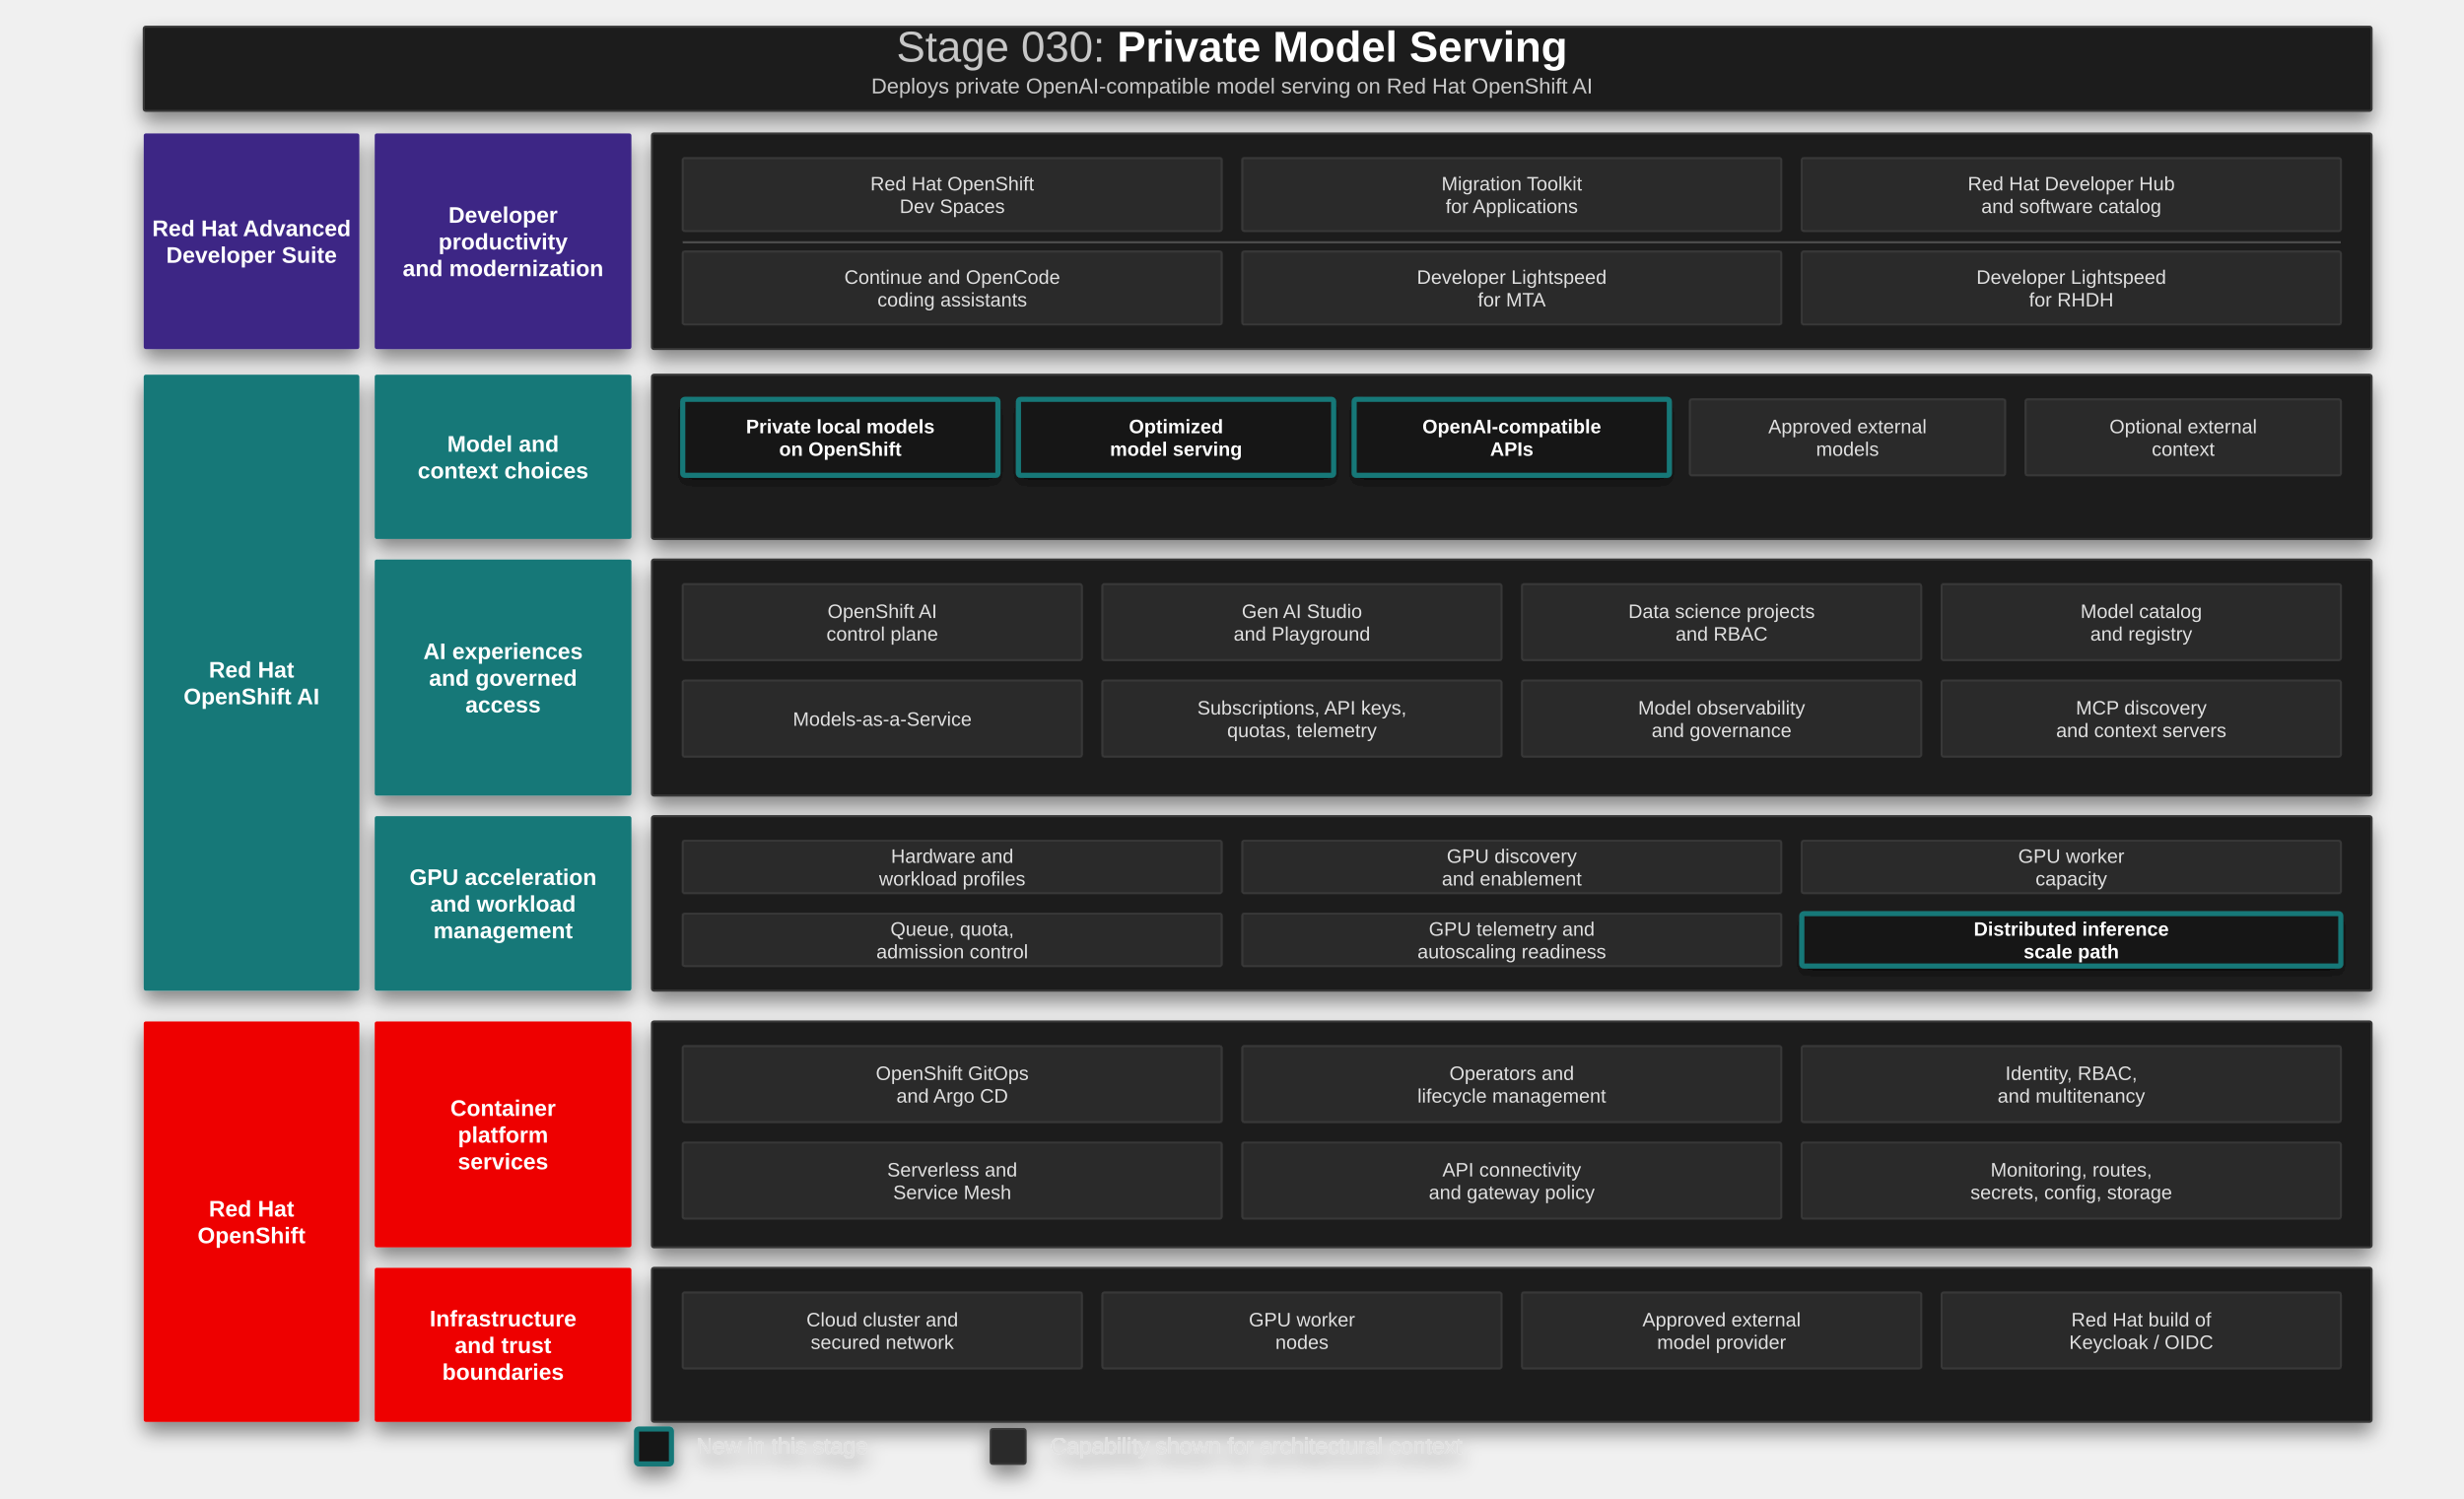
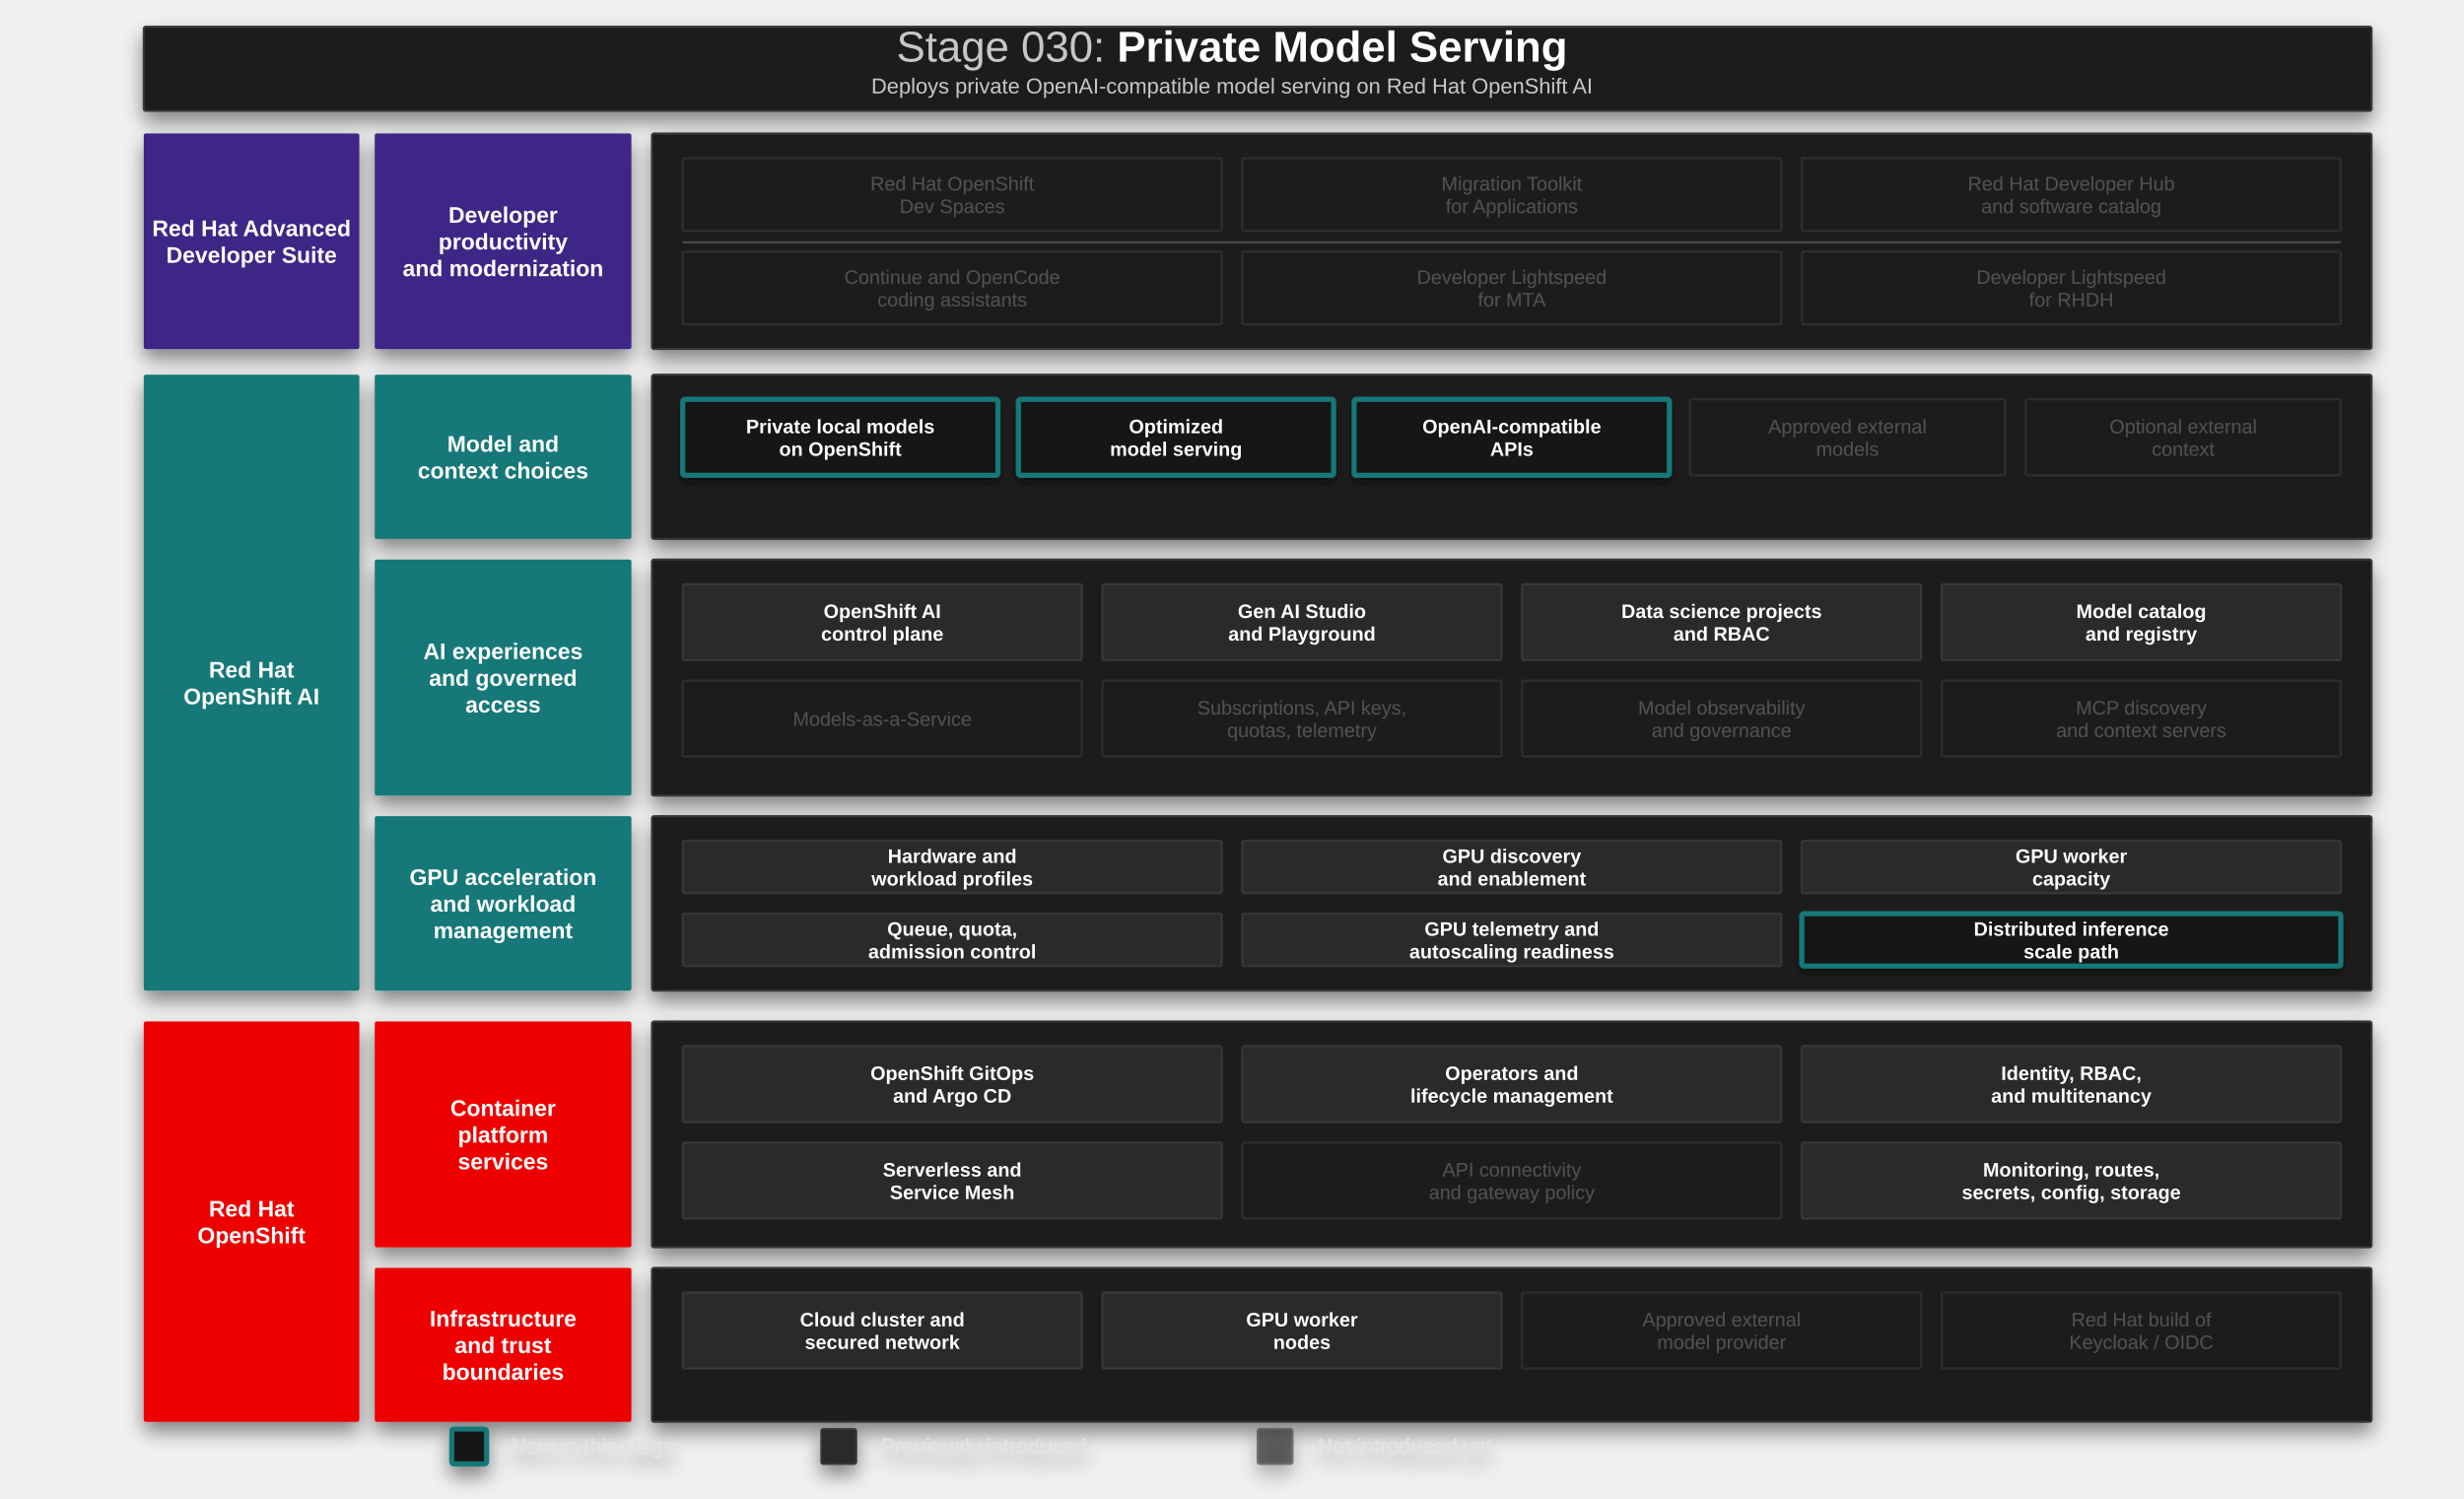
<svg xmlns="http://www.w3.org/2000/svg" width="2400" height="1460" viewBox="0 0 2400 1460" role="img" aria-labelledby="title desc">
  <style>.display{font-family:'Red Hat Display','Arial',sans-serif}.body{font-family:'Red Hat Text','Arial',sans-serif}</style>
  <defs>
    <filter id="lift" x="-20%" y="-20%" width="140%" height="140%">
      <feDropShadow dx="0" dy="6" stdDeviation="5" flood-color="#000" flood-opacity="0.55" />
    </filter>
    <filter id="panelShadow" x="-8%" y="-8%" width="116%" height="116%">
      <feDropShadow dx="0" dy="10" stdDeviation="9" flood-color="#000" flood-opacity="0.45" />
    </filter>
  </defs>
  <g filter="url(#panelShadow)">
    <rect x="140" y="26" width="2170" height="82" rx="2" fill="#1f1f1f" stroke="#383838" stroke-width="2" />
    <text x="1200" y="60" class="display" font-size="42" fill="#ffffff" font-weight="700" text-anchor="middle">
      <tspan fill="#c7c7c7" font-weight="500">Stage 030:</tspan> Private Model Serving</text>
    <text x="1200" y="91" class="body" font-size="21" fill="#c7c7c7" text-anchor="middle">Deploys private OpenAI-compatible model serving on Red Hat OpenShift AI</text>
    <rect x="140" y="130" width="210" height="210" rx="2" fill="#3d2785" stroke="#3d2785" stroke-width="0" />
    <text x="245" y="230" class="body" font-size="22" fill="#ffffff" font-weight="700" text-anchor="middle">Red Hat Advanced</text>
    <text x="245" y="256" class="body" font-size="22" fill="#ffffff" font-weight="700" text-anchor="middle">Developer Suite</text>
    <rect x="140" y="365" width="210" height="600" rx="2" fill="#147878" stroke="#147878" stroke-width="0" />
    <text x="245" y="660" class="body" font-size="22" fill="#ffffff" font-weight="700" text-anchor="middle">Red Hat</text>
    <text x="245" y="686" class="body" font-size="22" fill="#ffffff" font-weight="700" text-anchor="middle">OpenShift AI</text>
    <rect x="140" y="995" width="210" height="390" rx="2" fill="#ee0000" stroke="#ee0000" stroke-width="0" />
    <text x="245" y="1185" class="body" font-size="22" fill="#ffffff" font-weight="700" text-anchor="middle">Red Hat</text>
    <text x="245" y="1211" class="body" font-size="22" fill="#ffffff" font-weight="700" text-anchor="middle">OpenShift</text>
    <rect x="365" y="130" width="250" height="210" rx="2" fill="#3d2785" stroke="#3d2785" stroke-width="0" />
    <text x="490" y="217" class="body" font-size="22" fill="#ffffff" font-weight="700" text-anchor="middle">Developer</text>
    <text x="490" y="243" class="body" font-size="22" fill="#ffffff" font-weight="700" text-anchor="middle">productivity</text>
    <text x="490" y="269" class="body" font-size="22" fill="#ffffff" font-weight="700" text-anchor="middle">and modernization</text>
    <rect x="635" y="130" width="1675" height="210" rx="2" fill="#1f1f1f" stroke="#383838" stroke-width="2" />
-     <g>
-       <rect x="665" y="154" width="525" height="71" rx="2" fill="#292929" stroke="#383838" stroke-width="2" />
-       <text x="927.5" y="185.5" class="body" font-size="19" fill="#e0e0e0" font-weight="450" text-anchor="middle">Red Hat OpenShift</text>
-       <text x="927.5" y="207.5" class="body" font-size="19" fill="#e0e0e0" font-weight="450" text-anchor="middle">Dev Spaces</text>
-     </g>
-     <g>
-       <rect x="1210" y="154" width="525" height="71" rx="2" fill="#292929" stroke="#383838" stroke-width="2" />
-       <text x="1472.5" y="185.5" class="body" font-size="19" fill="#e0e0e0" font-weight="450" text-anchor="middle">Migration Toolkit</text>
-       <text x="1472.5" y="207.5" class="body" font-size="19" fill="#e0e0e0" font-weight="450" text-anchor="middle">for Applications</text>
-     </g>
-     <g>
-       <rect x="1755" y="154" width="525" height="71" rx="2" fill="#292929" stroke="#383838" stroke-width="2" />
-       <text x="2017.5" y="185.5" class="body" font-size="19" fill="#e0e0e0" font-weight="450" text-anchor="middle">Red Hat Developer Hub</text>
-       <text x="2017.5" y="207.5" class="body" font-size="19" fill="#e0e0e0" font-weight="450" text-anchor="middle">and software catalog</text>
-     </g>
-     <g>
-       <rect x="665" y="245" width="525" height="71" rx="2" fill="#292929" stroke="#383838" stroke-width="2" />
-       <text x="927.5" y="276.5" class="body" font-size="19" fill="#e0e0e0" font-weight="450" text-anchor="middle">Continue and OpenCode</text>
-       <text x="927.5" y="298.5" class="body" font-size="19" fill="#e0e0e0" font-weight="450" text-anchor="middle">coding assistants</text>
-     </g>
-     <g>
-       <rect x="1210" y="245" width="525" height="71" rx="2" fill="#292929" stroke="#383838" stroke-width="2" />
-       <text x="1472.5" y="276.5" class="body" font-size="19" fill="#e0e0e0" font-weight="450" text-anchor="middle">Developer Lightspeed</text>
-       <text x="1472.5" y="298.5" class="body" font-size="19" fill="#e0e0e0" font-weight="450" text-anchor="middle">for MTA</text>
-     </g>
-     <g>
-       <rect x="1755" y="245" width="525" height="71" rx="2" fill="#292929" stroke="#383838" stroke-width="2" />
-       <text x="2017.5" y="276.5" class="body" font-size="19" fill="#e0e0e0" font-weight="450" text-anchor="middle">Developer Lightspeed</text>
-       <text x="2017.5" y="298.5" class="body" font-size="19" fill="#e0e0e0" font-weight="450" text-anchor="middle">for RHDH</text>
+     <g opacity="0.62">
+       <rect x="665" y="154" width="525" height="71" rx="2" fill="#1f1f1f" stroke="#383838" stroke-width="2" />
+       <text x="927.5" y="185.5" class="body" font-size="19" fill="#707070" font-weight="450" text-anchor="middle">Red Hat OpenShift</text>
+       <text x="927.5" y="207.5" class="body" font-size="19" fill="#707070" font-weight="450" text-anchor="middle">Dev Spaces</text>
+     </g>
+     <g opacity="0.62">
+       <rect x="1210" y="154" width="525" height="71" rx="2" fill="#1f1f1f" stroke="#383838" stroke-width="2" />
+       <text x="1472.5" y="185.5" class="body" font-size="19" fill="#707070" font-weight="450" text-anchor="middle">Migration Toolkit</text>
+       <text x="1472.5" y="207.5" class="body" font-size="19" fill="#707070" font-weight="450" text-anchor="middle">for Applications</text>
+     </g>
+     <g opacity="0.62">
+       <rect x="1755" y="154" width="525" height="71" rx="2" fill="#1f1f1f" stroke="#383838" stroke-width="2" />
+       <text x="2017.5" y="185.5" class="body" font-size="19" fill="#707070" font-weight="450" text-anchor="middle">Red Hat Developer Hub</text>
+       <text x="2017.5" y="207.5" class="body" font-size="19" fill="#707070" font-weight="450" text-anchor="middle">and software catalog</text>
+     </g>
+     <g opacity="0.62">
+       <rect x="665" y="245" width="525" height="71" rx="2" fill="#1f1f1f" stroke="#383838" stroke-width="2" />
+       <text x="927.5" y="276.5" class="body" font-size="19" fill="#707070" font-weight="450" text-anchor="middle">Continue and OpenCode</text>
+       <text x="927.5" y="298.5" class="body" font-size="19" fill="#707070" font-weight="450" text-anchor="middle">coding assistants</text>
+     </g>
+     <g opacity="0.62">
+       <rect x="1210" y="245" width="525" height="71" rx="2" fill="#1f1f1f" stroke="#383838" stroke-width="2" />
+       <text x="1472.5" y="276.5" class="body" font-size="19" fill="#707070" font-weight="450" text-anchor="middle">Developer Lightspeed</text>
+       <text x="1472.5" y="298.5" class="body" font-size="19" fill="#707070" font-weight="450" text-anchor="middle">for MTA</text>
+     </g>
+     <g opacity="0.62">
+       <rect x="1755" y="245" width="525" height="71" rx="2" fill="#1f1f1f" stroke="#383838" stroke-width="2" />
+       <text x="2017.5" y="276.5" class="body" font-size="19" fill="#707070" font-weight="450" text-anchor="middle">Developer Lightspeed</text>
+       <text x="2017.5" y="298.5" class="body" font-size="19" fill="#707070" font-weight="450" text-anchor="middle">for RHDH</text>
    </g>
    <line x1="665" y1="236" x2="2280" y2="236" stroke="#4d4d4d" stroke-width="2" />
    <rect x="365" y="365" width="250" height="160" rx="2" fill="#147878" stroke="#147878" stroke-width="0" />
    <text x="490" y="440" class="body" font-size="22" fill="#ffffff" font-weight="700" text-anchor="middle">Model and</text>
    <text x="490" y="466" class="body" font-size="22" fill="#ffffff" font-weight="700" text-anchor="middle">context choices</text>
    <rect x="635" y="365" width="1675" height="160" rx="2" fill="#1f1f1f" stroke="#383838" stroke-width="2" />
    <g filter="url(#lift)">
      <rect x="665" y="389" width="307" height="74" rx="2" fill="#151515" stroke="#147878" stroke-width="5" />
      <text x="818.5" y="422" class="body" font-size="19" fill="#ffffff" font-weight="700" text-anchor="middle">Private local models</text>
      <text x="818.5" y="444" class="body" font-size="19" fill="#ffffff" font-weight="700" text-anchor="middle">on OpenShift</text>
    </g>
    <g filter="url(#lift)">
      <rect x="992" y="389" width="307" height="74" rx="2" fill="#151515" stroke="#147878" stroke-width="5" />
      <text x="1145.5" y="422" class="body" font-size="19" fill="#ffffff" font-weight="700" text-anchor="middle">Optimized</text>
      <text x="1145.5" y="444" class="body" font-size="19" fill="#ffffff" font-weight="700" text-anchor="middle">model serving</text>
    </g>
    <g filter="url(#lift)">
      <rect x="1319" y="389" width="307" height="74" rx="2" fill="#151515" stroke="#147878" stroke-width="5" />
      <text x="1472.5" y="422" class="body" font-size="19" fill="#ffffff" font-weight="700" text-anchor="middle">OpenAI-compatible</text>
      <text x="1472.5" y="444" class="body" font-size="19" fill="#ffffff" font-weight="700" text-anchor="middle">APIs</text>
    </g>
-     <g>
-       <rect x="1646" y="389" width="307" height="74" rx="2" fill="#292929" stroke="#383838" stroke-width="2" />
-       <text x="1799.5" y="422" class="body" font-size="19" fill="#e0e0e0" font-weight="450" text-anchor="middle">Approved external</text>
-       <text x="1799.5" y="444" class="body" font-size="19" fill="#e0e0e0" font-weight="450" text-anchor="middle">models</text>
-     </g>
-     <g>
-       <rect x="1973" y="389" width="307" height="74" rx="2" fill="#292929" stroke="#383838" stroke-width="2" />
-       <text x="2126.5" y="422" class="body" font-size="19" fill="#e0e0e0" font-weight="450" text-anchor="middle">Optional external</text>
-       <text x="2126.5" y="444" class="body" font-size="19" fill="#e0e0e0" font-weight="450" text-anchor="middle">context</text>
+     <g opacity="0.62">
+       <rect x="1646" y="389" width="307" height="74" rx="2" fill="#1f1f1f" stroke="#383838" stroke-width="2" />
+       <text x="1799.5" y="422" class="body" font-size="19" fill="#707070" font-weight="450" text-anchor="middle">Approved external</text>
+       <text x="1799.5" y="444" class="body" font-size="19" fill="#707070" font-weight="450" text-anchor="middle">models</text>
+     </g>
+     <g opacity="0.62">
+       <rect x="1973" y="389" width="307" height="74" rx="2" fill="#1f1f1f" stroke="#383838" stroke-width="2" />
+       <text x="2126.5" y="422" class="body" font-size="19" fill="#707070" font-weight="450" text-anchor="middle">Optional external</text>
+       <text x="2126.5" y="444" class="body" font-size="19" fill="#707070" font-weight="450" text-anchor="middle">context</text>
    </g>
    <rect x="365" y="545" width="250" height="230" rx="2" fill="#147878" stroke="#147878" stroke-width="0" />
    <text x="490" y="642" class="body" font-size="22" fill="#ffffff" font-weight="700" text-anchor="middle">AI experiences</text>
    <text x="490" y="668" class="body" font-size="22" fill="#ffffff" font-weight="700" text-anchor="middle">and governed</text>
    <text x="490" y="694" class="body" font-size="22" fill="#ffffff" font-weight="700" text-anchor="middle">access</text>
    <rect x="635" y="545" width="1675" height="230" rx="2" fill="#1f1f1f" stroke="#383838" stroke-width="2" />
    <g>
      <rect x="665" y="569" width="388.75" height="74" rx="2" fill="#292929" stroke="#383838" stroke-width="2" />
-       <text x="859.375" y="602" class="body" font-size="19" fill="#e0e0e0" font-weight="450" text-anchor="middle">OpenShift AI</text>
-       <text x="859.375" y="624" class="body" font-size="19" fill="#e0e0e0" font-weight="450" text-anchor="middle">control plane</text>
+       <text x="859.375" y="602" class="body" font-size="19" fill="#ffffff" font-weight="550" text-anchor="middle">OpenShift AI</text>
+       <text x="859.375" y="624" class="body" font-size="19" fill="#ffffff" font-weight="550" text-anchor="middle">control plane</text>
    </g>
    <g>
      <rect x="1073.75" y="569" width="388.75" height="74" rx="2" fill="#292929" stroke="#383838" stroke-width="2" />
-       <text x="1268.125" y="602" class="body" font-size="19" fill="#e0e0e0" font-weight="450" text-anchor="middle">Gen AI Studio</text>
-       <text x="1268.125" y="624" class="body" font-size="19" fill="#e0e0e0" font-weight="450" text-anchor="middle">and Playground</text>
+       <text x="1268.125" y="602" class="body" font-size="19" fill="#ffffff" font-weight="550" text-anchor="middle">Gen AI Studio</text>
+       <text x="1268.125" y="624" class="body" font-size="19" fill="#ffffff" font-weight="550" text-anchor="middle">and Playground</text>
    </g>
    <g>
      <rect x="1482.5" y="569" width="388.75" height="74" rx="2" fill="#292929" stroke="#383838" stroke-width="2" />
-       <text x="1676.875" y="602" class="body" font-size="19" fill="#e0e0e0" font-weight="450" text-anchor="middle">Data science projects</text>
-       <text x="1676.875" y="624" class="body" font-size="19" fill="#e0e0e0" font-weight="450" text-anchor="middle">and RBAC</text>
+       <text x="1676.875" y="602" class="body" font-size="19" fill="#ffffff" font-weight="550" text-anchor="middle">Data science projects</text>
+       <text x="1676.875" y="624" class="body" font-size="19" fill="#ffffff" font-weight="550" text-anchor="middle">and RBAC</text>
    </g>
    <g>
      <rect x="1891.25" y="569" width="388.75" height="74" rx="2" fill="#292929" stroke="#383838" stroke-width="2" />
-       <text x="2085.625" y="602" class="body" font-size="19" fill="#e0e0e0" font-weight="450" text-anchor="middle">Model catalog</text>
-       <text x="2085.625" y="624" class="body" font-size="19" fill="#e0e0e0" font-weight="450" text-anchor="middle">and registry</text>
-     </g>
-     <g>
-       <rect x="665" y="663" width="388.75" height="74" rx="2" fill="#292929" stroke="#383838" stroke-width="2" />
-       <text x="859.375" y="707" class="body" font-size="19" fill="#e0e0e0" font-weight="450" text-anchor="middle">Models-as-a-Service</text>
-     </g>
-     <g>
-       <rect x="1073.75" y="663" width="388.75" height="74" rx="2" fill="#292929" stroke="#383838" stroke-width="2" />
-       <text x="1268.125" y="696" class="body" font-size="19" fill="#e0e0e0" font-weight="450" text-anchor="middle">Subscriptions, API keys,</text>
-       <text x="1268.125" y="718" class="body" font-size="19" fill="#e0e0e0" font-weight="450" text-anchor="middle">quotas, telemetry</text>
-     </g>
-     <g>
-       <rect x="1482.5" y="663" width="388.75" height="74" rx="2" fill="#292929" stroke="#383838" stroke-width="2" />
-       <text x="1676.875" y="696" class="body" font-size="19" fill="#e0e0e0" font-weight="450" text-anchor="middle">Model observability</text>
-       <text x="1676.875" y="718" class="body" font-size="19" fill="#e0e0e0" font-weight="450" text-anchor="middle">and governance</text>
-     </g>
-     <g>
-       <rect x="1891.25" y="663" width="388.75" height="74" rx="2" fill="#292929" stroke="#383838" stroke-width="2" />
-       <text x="2085.625" y="696" class="body" font-size="19" fill="#e0e0e0" font-weight="450" text-anchor="middle">MCP discovery</text>
-       <text x="2085.625" y="718" class="body" font-size="19" fill="#e0e0e0" font-weight="450" text-anchor="middle">and context servers</text>
+       <text x="2085.625" y="602" class="body" font-size="19" fill="#ffffff" font-weight="550" text-anchor="middle">Model catalog</text>
+       <text x="2085.625" y="624" class="body" font-size="19" fill="#ffffff" font-weight="550" text-anchor="middle">and registry</text>
+     </g>
+     <g opacity="0.62">
+       <rect x="665" y="663" width="388.75" height="74" rx="2" fill="#1f1f1f" stroke="#383838" stroke-width="2" />
+       <text x="859.375" y="707" class="body" font-size="19" fill="#707070" font-weight="450" text-anchor="middle">Models-as-a-Service</text>
+     </g>
+     <g opacity="0.62">
+       <rect x="1073.75" y="663" width="388.75" height="74" rx="2" fill="#1f1f1f" stroke="#383838" stroke-width="2" />
+       <text x="1268.125" y="696" class="body" font-size="19" fill="#707070" font-weight="450" text-anchor="middle">Subscriptions, API keys,</text>
+       <text x="1268.125" y="718" class="body" font-size="19" fill="#707070" font-weight="450" text-anchor="middle">quotas, telemetry</text>
+     </g>
+     <g opacity="0.62">
+       <rect x="1482.5" y="663" width="388.75" height="74" rx="2" fill="#1f1f1f" stroke="#383838" stroke-width="2" />
+       <text x="1676.875" y="696" class="body" font-size="19" fill="#707070" font-weight="450" text-anchor="middle">Model observability</text>
+       <text x="1676.875" y="718" class="body" font-size="19" fill="#707070" font-weight="450" text-anchor="middle">and governance</text>
+     </g>
+     <g opacity="0.62">
+       <rect x="1891.25" y="663" width="388.75" height="74" rx="2" fill="#1f1f1f" stroke="#383838" stroke-width="2" />
+       <text x="2085.625" y="696" class="body" font-size="19" fill="#707070" font-weight="450" text-anchor="middle">MCP discovery</text>
+       <text x="2085.625" y="718" class="body" font-size="19" fill="#707070" font-weight="450" text-anchor="middle">and context servers</text>
    </g>
    <rect x="365" y="795" width="250" height="170" rx="2" fill="#147878" stroke="#147878" stroke-width="0" />
    <text x="490" y="862" class="body" font-size="22" fill="#ffffff" font-weight="700" text-anchor="middle">GPU acceleration</text>
    <text x="490" y="888" class="body" font-size="22" fill="#ffffff" font-weight="700" text-anchor="middle">and workload</text>
    <text x="490" y="914" class="body" font-size="22" fill="#ffffff" font-weight="700" text-anchor="middle">management</text>
    <rect x="635" y="795" width="1675" height="170" rx="2" fill="#1f1f1f" stroke="#383838" stroke-width="2" />
    <g>
      <rect x="665" y="819" width="525" height="51" rx="2" fill="#292929" stroke="#383838" stroke-width="2" />
-       <text x="927.5" y="840.5" class="body" font-size="19" fill="#e0e0e0" font-weight="450" text-anchor="middle">Hardware and</text>
-       <text x="927.5" y="862.5" class="body" font-size="19" fill="#e0e0e0" font-weight="450" text-anchor="middle">workload profiles</text>
+       <text x="927.5" y="840.5" class="body" font-size="19" fill="#ffffff" font-weight="550" text-anchor="middle">Hardware and</text>
+       <text x="927.5" y="862.5" class="body" font-size="19" fill="#ffffff" font-weight="550" text-anchor="middle">workload profiles</text>
    </g>
    <g>
      <rect x="1210" y="819" width="525" height="51" rx="2" fill="#292929" stroke="#383838" stroke-width="2" />
-       <text x="1472.5" y="840.5" class="body" font-size="19" fill="#e0e0e0" font-weight="450" text-anchor="middle">GPU discovery</text>
-       <text x="1472.5" y="862.5" class="body" font-size="19" fill="#e0e0e0" font-weight="450" text-anchor="middle">and enablement</text>
+       <text x="1472.5" y="840.5" class="body" font-size="19" fill="#ffffff" font-weight="550" text-anchor="middle">GPU discovery</text>
+       <text x="1472.5" y="862.5" class="body" font-size="19" fill="#ffffff" font-weight="550" text-anchor="middle">and enablement</text>
    </g>
    <g>
      <rect x="1755" y="819" width="525" height="51" rx="2" fill="#292929" stroke="#383838" stroke-width="2" />
-       <text x="2017.5" y="840.5" class="body" font-size="19" fill="#e0e0e0" font-weight="450" text-anchor="middle">GPU worker</text>
-       <text x="2017.5" y="862.5" class="body" font-size="19" fill="#e0e0e0" font-weight="450" text-anchor="middle">capacity</text>
+       <text x="2017.5" y="840.5" class="body" font-size="19" fill="#ffffff" font-weight="550" text-anchor="middle">GPU worker</text>
+       <text x="2017.5" y="862.5" class="body" font-size="19" fill="#ffffff" font-weight="550" text-anchor="middle">capacity</text>
    </g>
    <g>
      <rect x="665" y="890" width="525" height="51" rx="2" fill="#292929" stroke="#383838" stroke-width="2" />
-       <text x="927.5" y="911.5" class="body" font-size="19" fill="#e0e0e0" font-weight="450" text-anchor="middle">Queue, quota,</text>
-       <text x="927.5" y="933.5" class="body" font-size="19" fill="#e0e0e0" font-weight="450" text-anchor="middle">admission control</text>
+       <text x="927.5" y="911.5" class="body" font-size="19" fill="#ffffff" font-weight="550" text-anchor="middle">Queue, quota,</text>
+       <text x="927.5" y="933.5" class="body" font-size="19" fill="#ffffff" font-weight="550" text-anchor="middle">admission control</text>
    </g>
    <g>
      <rect x="1210" y="890" width="525" height="51" rx="2" fill="#292929" stroke="#383838" stroke-width="2" />
-       <text x="1472.5" y="911.5" class="body" font-size="19" fill="#e0e0e0" font-weight="450" text-anchor="middle">GPU telemetry and</text>
-       <text x="1472.5" y="933.5" class="body" font-size="19" fill="#e0e0e0" font-weight="450" text-anchor="middle">autoscaling readiness</text>
+       <text x="1472.5" y="911.5" class="body" font-size="19" fill="#ffffff" font-weight="550" text-anchor="middle">GPU telemetry and</text>
+       <text x="1472.5" y="933.5" class="body" font-size="19" fill="#ffffff" font-weight="550" text-anchor="middle">autoscaling readiness</text>
    </g>
    <g filter="url(#lift)">
      <rect x="1755" y="890" width="525" height="51" rx="2" fill="#151515" stroke="#147878" stroke-width="5" />
      <text x="2017.5" y="911.5" class="body" font-size="19" fill="#ffffff" font-weight="700" text-anchor="middle">Distributed inference</text>
      <text x="2017.5" y="933.5" class="body" font-size="19" fill="#ffffff" font-weight="700" text-anchor="middle">scale path</text>
    </g>
    <rect x="365" y="995" width="250" height="220" rx="2" fill="#ee0000" stroke="#ee0000" stroke-width="0" />
    <text x="490" y="1087" class="body" font-size="22" fill="#ffffff" font-weight="700" text-anchor="middle">Container</text>
    <text x="490" y="1113" class="body" font-size="22" fill="#ffffff" font-weight="700" text-anchor="middle">platform</text>
    <text x="490" y="1139" class="body" font-size="22" fill="#ffffff" font-weight="700" text-anchor="middle">services</text>
    <rect x="635" y="995" width="1675" height="220" rx="2" fill="#1f1f1f" stroke="#383838" stroke-width="2" />
    <g>
      <rect x="665" y="1019" width="525" height="74" rx="2" fill="#292929" stroke="#383838" stroke-width="2" />
-       <text x="927.5" y="1052" class="body" font-size="19" fill="#e0e0e0" font-weight="450" text-anchor="middle">OpenShift GitOps</text>
-       <text x="927.5" y="1074" class="body" font-size="19" fill="#e0e0e0" font-weight="450" text-anchor="middle">and Argo CD</text>
+       <text x="927.5" y="1052" class="body" font-size="19" fill="#ffffff" font-weight="550" text-anchor="middle">OpenShift GitOps</text>
+       <text x="927.5" y="1074" class="body" font-size="19" fill="#ffffff" font-weight="550" text-anchor="middle">and Argo CD</text>
    </g>
    <g>
      <rect x="1210" y="1019" width="525" height="74" rx="2" fill="#292929" stroke="#383838" stroke-width="2" />
-       <text x="1472.5" y="1052" class="body" font-size="19" fill="#e0e0e0" font-weight="450" text-anchor="middle">Operators and</text>
-       <text x="1472.5" y="1074" class="body" font-size="19" fill="#e0e0e0" font-weight="450" text-anchor="middle">lifecycle management</text>
+       <text x="1472.5" y="1052" class="body" font-size="19" fill="#ffffff" font-weight="550" text-anchor="middle">Operators and</text>
+       <text x="1472.5" y="1074" class="body" font-size="19" fill="#ffffff" font-weight="550" text-anchor="middle">lifecycle management</text>
    </g>
    <g>
      <rect x="1755" y="1019" width="525" height="74" rx="2" fill="#292929" stroke="#383838" stroke-width="2" />
-       <text x="2017.5" y="1052" class="body" font-size="19" fill="#e0e0e0" font-weight="450" text-anchor="middle">Identity, RBAC,</text>
-       <text x="2017.5" y="1074" class="body" font-size="19" fill="#e0e0e0" font-weight="450" text-anchor="middle">and multitenancy</text>
+       <text x="2017.5" y="1052" class="body" font-size="19" fill="#ffffff" font-weight="550" text-anchor="middle">Identity, RBAC,</text>
+       <text x="2017.5" y="1074" class="body" font-size="19" fill="#ffffff" font-weight="550" text-anchor="middle">and multitenancy</text>
    </g>
    <g>
      <rect x="665" y="1113" width="525" height="74" rx="2" fill="#292929" stroke="#383838" stroke-width="2" />
-       <text x="927.5" y="1146" class="body" font-size="19" fill="#e0e0e0" font-weight="450" text-anchor="middle">Serverless and</text>
-       <text x="927.5" y="1168" class="body" font-size="19" fill="#e0e0e0" font-weight="450" text-anchor="middle">Service Mesh</text>
-     </g>
-     <g>
-       <rect x="1210" y="1113" width="525" height="74" rx="2" fill="#292929" stroke="#383838" stroke-width="2" />
-       <text x="1472.5" y="1146" class="body" font-size="19" fill="#e0e0e0" font-weight="450" text-anchor="middle">API connectivity</text>
-       <text x="1472.5" y="1168" class="body" font-size="19" fill="#e0e0e0" font-weight="450" text-anchor="middle">and gateway policy</text>
+       <text x="927.5" y="1146" class="body" font-size="19" fill="#ffffff" font-weight="550" text-anchor="middle">Serverless and</text>
+       <text x="927.5" y="1168" class="body" font-size="19" fill="#ffffff" font-weight="550" text-anchor="middle">Service Mesh</text>
+     </g>
+     <g opacity="0.62">
+       <rect x="1210" y="1113" width="525" height="74" rx="2" fill="#1f1f1f" stroke="#383838" stroke-width="2" />
+       <text x="1472.5" y="1146" class="body" font-size="19" fill="#707070" font-weight="450" text-anchor="middle">API connectivity</text>
+       <text x="1472.5" y="1168" class="body" font-size="19" fill="#707070" font-weight="450" text-anchor="middle">and gateway policy</text>
    </g>
    <g>
      <rect x="1755" y="1113" width="525" height="74" rx="2" fill="#292929" stroke="#383838" stroke-width="2" />
-       <text x="2017.5" y="1146" class="body" font-size="19" fill="#e0e0e0" font-weight="450" text-anchor="middle">Monitoring, routes,</text>
-       <text x="2017.5" y="1168" class="body" font-size="19" fill="#e0e0e0" font-weight="450" text-anchor="middle">secrets, config, storage</text>
+       <text x="2017.5" y="1146" class="body" font-size="19" fill="#ffffff" font-weight="550" text-anchor="middle">Monitoring, routes,</text>
+       <text x="2017.5" y="1168" class="body" font-size="19" fill="#ffffff" font-weight="550" text-anchor="middle">secrets, config, storage</text>
    </g>
    <rect x="365" y="1235" width="250" height="150" rx="2" fill="#ee0000" stroke="#ee0000" stroke-width="0" />
    <text x="490" y="1292" class="body" font-size="22" fill="#ffffff" font-weight="700" text-anchor="middle">Infrastructure</text>
    <text x="490" y="1318" class="body" font-size="22" fill="#ffffff" font-weight="700" text-anchor="middle">and trust</text>
    <text x="490" y="1344" class="body" font-size="22" fill="#ffffff" font-weight="700" text-anchor="middle">boundaries</text>
    <rect x="635" y="1235" width="1675" height="150" rx="2" fill="#1f1f1f" stroke="#383838" stroke-width="2" />
    <g>
      <rect x="665" y="1259" width="388.75" height="74" rx="2" fill="#292929" stroke="#383838" stroke-width="2" />
-       <text x="859.375" y="1292" class="body" font-size="19" fill="#e0e0e0" font-weight="450" text-anchor="middle">Cloud cluster and</text>
-       <text x="859.375" y="1314" class="body" font-size="19" fill="#e0e0e0" font-weight="450" text-anchor="middle">secured network</text>
+       <text x="859.375" y="1292" class="body" font-size="19" fill="#ffffff" font-weight="550" text-anchor="middle">Cloud cluster and</text>
+       <text x="859.375" y="1314" class="body" font-size="19" fill="#ffffff" font-weight="550" text-anchor="middle">secured network</text>
    </g>
    <g>
      <rect x="1073.75" y="1259" width="388.75" height="74" rx="2" fill="#292929" stroke="#383838" stroke-width="2" />
-       <text x="1268.125" y="1292" class="body" font-size="19" fill="#e0e0e0" font-weight="450" text-anchor="middle">GPU worker</text>
-       <text x="1268.125" y="1314" class="body" font-size="19" fill="#e0e0e0" font-weight="450" text-anchor="middle">nodes</text>
-     </g>
-     <g>
-       <rect x="1482.5" y="1259" width="388.75" height="74" rx="2" fill="#292929" stroke="#383838" stroke-width="2" />
-       <text x="1676.875" y="1292" class="body" font-size="19" fill="#e0e0e0" font-weight="450" text-anchor="middle">Approved external</text>
-       <text x="1676.875" y="1314" class="body" font-size="19" fill="#e0e0e0" font-weight="450" text-anchor="middle">model provider</text>
-     </g>
-     <g>
-       <rect x="1891.25" y="1259" width="388.75" height="74" rx="2" fill="#292929" stroke="#383838" stroke-width="2" />
-       <text x="2085.625" y="1292" class="body" font-size="19" fill="#e0e0e0" font-weight="450" text-anchor="middle">Red Hat build of</text>
-       <text x="2085.625" y="1314" class="body" font-size="19" fill="#e0e0e0" font-weight="450" text-anchor="middle">Keycloak / OIDC</text>
-     </g>
-     <rect x="620" y="1392" width="34" height="34" rx="2" fill="#151515" stroke="#147878" stroke-width="5" />
-     <text x="678" y="1416" class="body" font-size="22" fill="#e0e0e0">New in this stage</text>
-     <rect x="965" y="1392" width="34" height="34" rx="2" fill="#292929" stroke="#383838" stroke-width="2" />
-     <text x="1023" y="1416" class="body" font-size="22" fill="#e0e0e0">Capability shown for architectural context</text>
+       <text x="1268.125" y="1292" class="body" font-size="19" fill="#ffffff" font-weight="550" text-anchor="middle">GPU worker</text>
+       <text x="1268.125" y="1314" class="body" font-size="19" fill="#ffffff" font-weight="550" text-anchor="middle">nodes</text>
+     </g>
+     <g opacity="0.62">
+       <rect x="1482.5" y="1259" width="388.75" height="74" rx="2" fill="#1f1f1f" stroke="#383838" stroke-width="2" />
+       <text x="1676.875" y="1292" class="body" font-size="19" fill="#707070" font-weight="450" text-anchor="middle">Approved external</text>
+       <text x="1676.875" y="1314" class="body" font-size="19" fill="#707070" font-weight="450" text-anchor="middle">model provider</text>
+     </g>
+     <g opacity="0.62">
+       <rect x="1891.25" y="1259" width="388.75" height="74" rx="2" fill="#1f1f1f" stroke="#383838" stroke-width="2" />
+       <text x="2085.625" y="1292" class="body" font-size="19" fill="#707070" font-weight="450" text-anchor="middle">Red Hat build of</text>
+       <text x="2085.625" y="1314" class="body" font-size="19" fill="#707070" font-weight="450" text-anchor="middle">Keycloak / OIDC</text>
+     </g>
+     <rect x="440" y="1392" width="34" height="34" rx="2" fill="#151515" stroke="#147878" stroke-width="5" />
+     <text x="498" y="1416" class="body" font-size="21" fill="#e0e0e0">New in this stage</text>
+     <rect x="800" y="1392" width="34" height="34" rx="2" fill="#292929" stroke="#383838" stroke-width="2" />
+     <text x="858" y="1416" class="body" font-size="21" fill="#e0e0e0">Previously introduced</text>
+     <rect x="1225" y="1392" width="34" height="34" rx="2" fill="#1f1f1f" stroke="#383838" stroke-width="2" opacity="0.62" />
+     <text x="1283" y="1416" class="body" font-size="21" fill="#e0e0e0">Not introduced yet</text>
  </g>
</svg>
